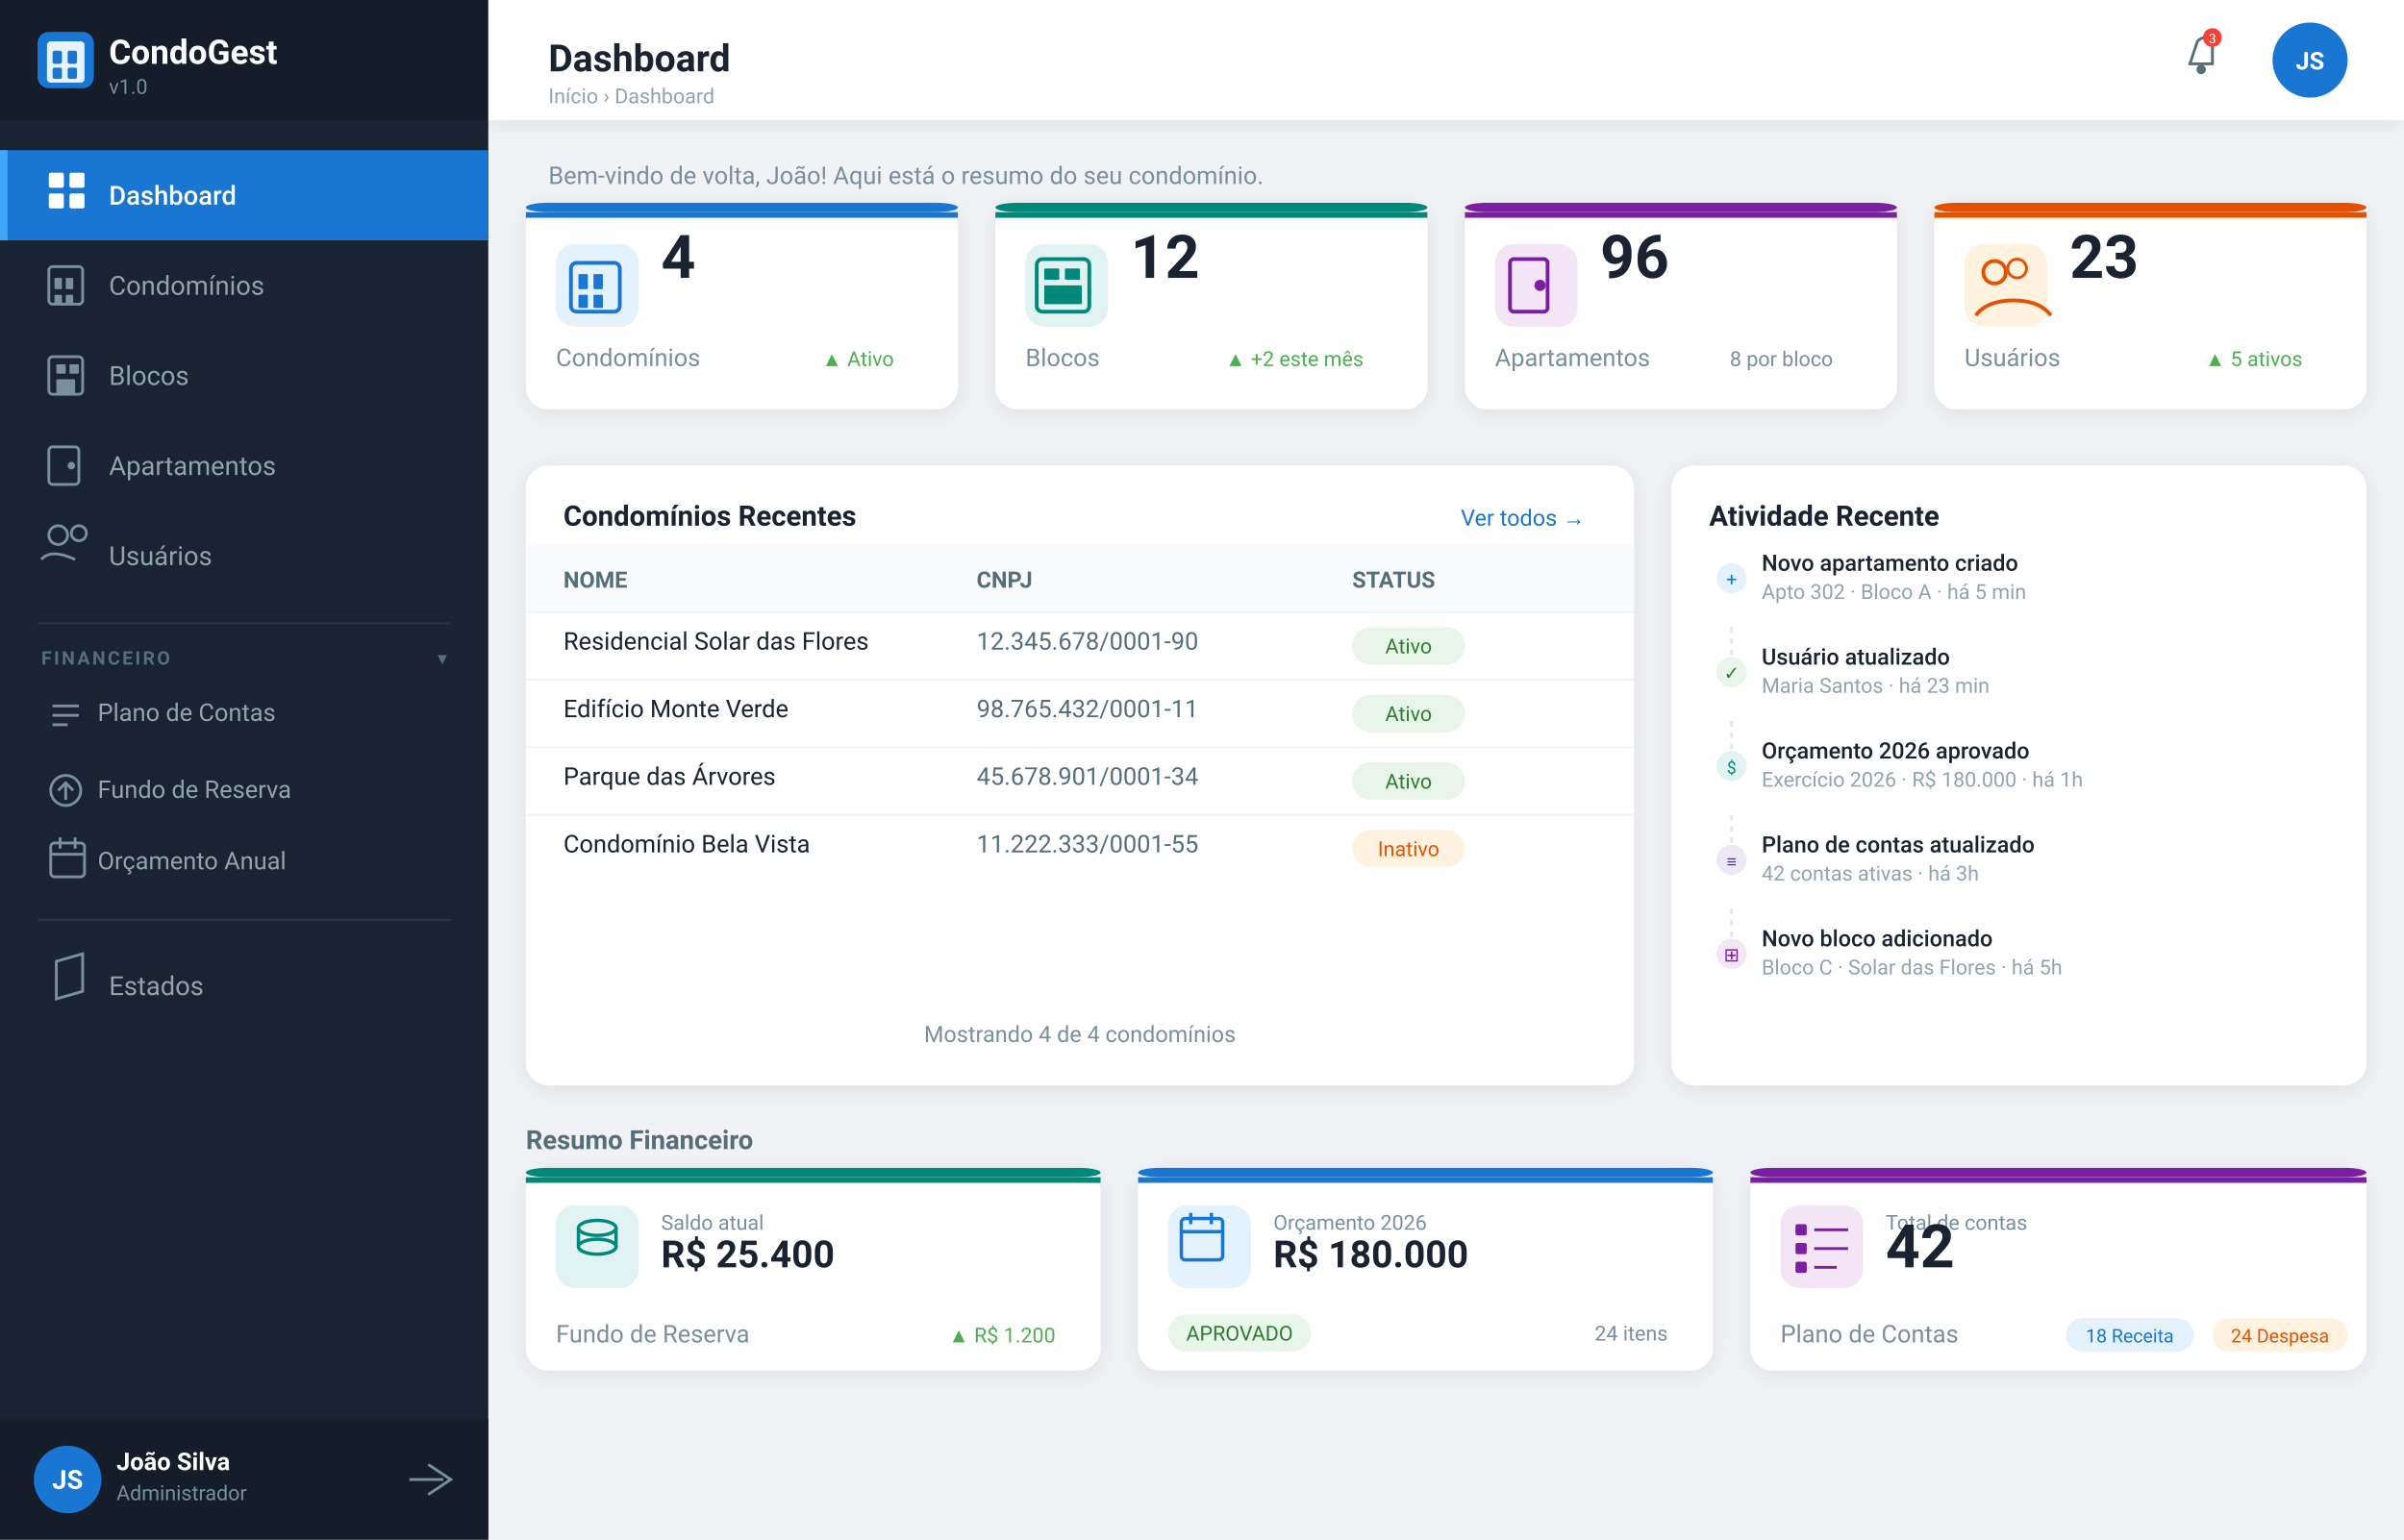
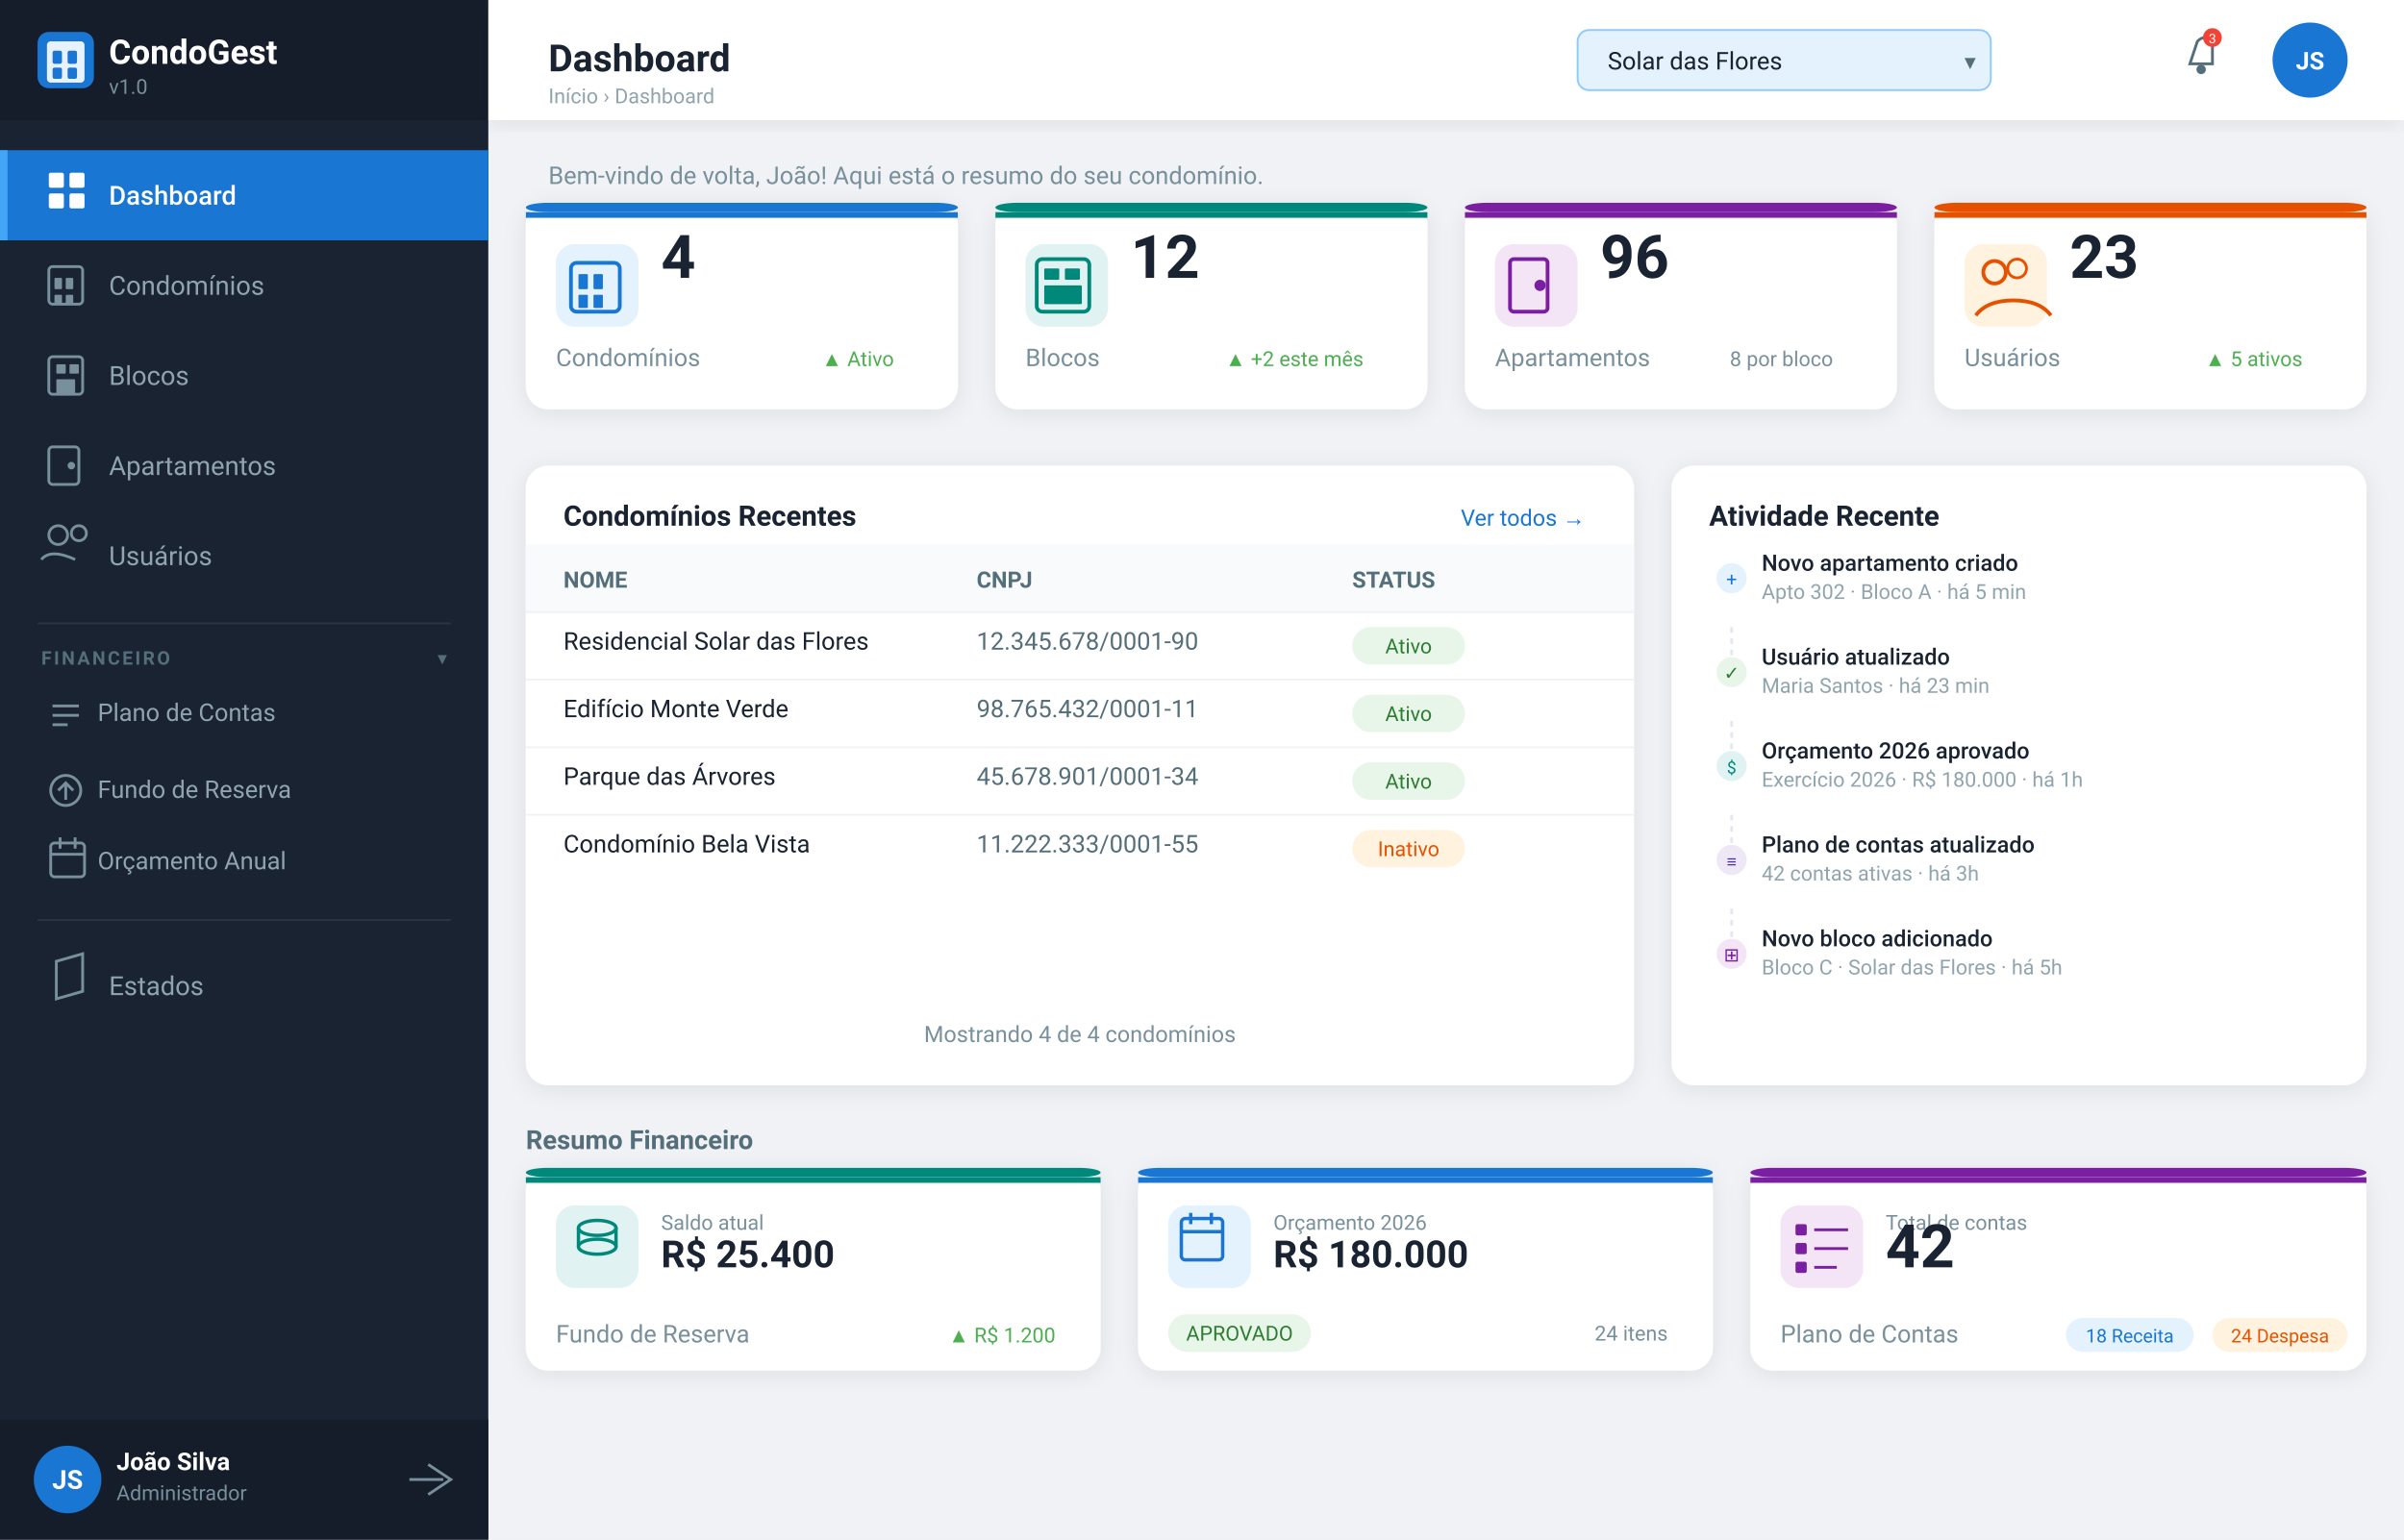
<svg xmlns="http://www.w3.org/2000/svg" width="1280" height="820" font-family="Roboto, Arial, sans-serif">
  <defs>
    <filter id="card-shadow">
      <feDropShadow dx="0" dy="2" stdDeviation="6" flood-color="#000" flood-opacity="0.08" />
    </filter>
  </defs>
  <rect width="1280" height="820" fill="#F0F2F5" />
  <rect width="260" height="820" fill="#1A2332" />
  <rect x="0" y="0" width="260" height="64" fill="#151D2B" />
  <rect x="20" y="17" width="30" height="30" rx="6" fill="#1976D2" />
  <rect x="25" y="22" width="20" height="22" rx="2" fill="white" opacity="0.9" />
  <rect x="28" y="27" width="5" height="7" rx="1" fill="#1976D2" />
  <rect x="36" y="27" width="5" height="7" rx="1" fill="#1976D2" />
  <rect x="28" y="36" width="5" height="6" rx="1" fill="#1976D2" />
  <rect x="36" y="36" width="5" height="6" rx="1" fill="#1976D2" />
  <text x="58" y="34" font-size="18" font-weight="700" fill="white">CondoGest</text>
  <text x="58" y="50" font-size="11" fill="#78909C">v1.0</text>
  <rect x="0" y="80" width="260" height="48" fill="#1976D2" rx="0" />
  <rect x="0" y="80" width="4" height="48" fill="#42A5F5" />
  <rect x="26" y="92" width="8" height="8" rx="1" fill="white" />
  <rect x="37" y="92" width="8" height="8" rx="1" fill="white" />
  <rect x="26" y="103" width="8" height="8" rx="1" fill="white" />
  <rect x="37" y="103" width="8" height="8" rx="1" fill="white" />
  <text x="58" y="109" font-size="14" font-weight="500" fill="white">Dashboard</text>
  <rect x="0" y="128" width="260" height="48" fill="transparent" />
  <rect x="26" y="142" width="18" height="20" rx="2" fill="none" stroke="#78909C" stroke-width="1.5" />
  <rect x="29" y="148" width="4" height="6" rx="0.5" fill="#78909C" />
  <rect x="35" y="148" width="4" height="6" rx="0.5" fill="#78909C" />
  <rect x="29" y="157" width="4" height="5" rx="0.5" fill="#78909C" />
  <rect x="35" y="157" width="4" height="5" rx="0.5" fill="#78909C" />
  <text x="58" y="157" font-size="14" fill="#90A4AE">Condomínios</text>
  <rect x="0" y="176" width="260" height="48" fill="transparent" />
  <rect x="26" y="190" width="18" height="20" rx="2" fill="none" stroke="#78909C" stroke-width="1.5" />
  <rect x="30" y="194" width="5" height="5" rx="0.5" fill="#78909C" />
  <rect x="37" y="194" width="5" height="5" rx="0.5" fill="#78909C" />
  <rect x="30" y="202" width="10" height="8" rx="0.5" fill="#78909C" />
  <text x="58" y="205" font-size="14" fill="#90A4AE">Blocos</text>
  <rect x="0" y="224" width="260" height="48" fill="transparent" />
  <rect x="26" y="238" width="16" height="20" rx="2" fill="none" stroke="#78909C" stroke-width="1.5" />
  <circle cx="38" cy="248" r="2" fill="#78909C" />
  <text x="58" y="253" font-size="14" fill="#90A4AE">Apartamentos</text>
  <rect x="0" y="272" width="260" height="48" fill="transparent" />
  <circle cx="31" cy="285" r="5" fill="none" stroke="#78909C" stroke-width="1.5" />
  <path d="M22 298 Q27 292 40 298" fill="none" stroke="#78909C" stroke-width="1.5" />
  <circle cx="42" cy="284" r="4" fill="none" stroke="#78909C" stroke-width="1.5" />
  <text x="58" y="301" font-size="14" fill="#90A4AE">Usuários</text>
  <line x1="20" y1="332" x2="240" y2="332" stroke="#2A3445" stroke-width="1" />
  <text x="22" y="354" font-size="10" font-weight="700" fill="#546E7A" letter-spacing="1.2">FINANCEIRO</text>
  <text x="238" y="354" text-anchor="end" font-size="10" fill="#546E7A">▾</text>
  <rect x="0" y="360" width="260" height="40" fill="transparent" />
  <line x1="28" y1="376" x2="42" y2="376" stroke="#78909C" stroke-width="1.5" />
  <line x1="28" y1="381" x2="42" y2="381" stroke="#78909C" stroke-width="1.5" />
  <line x1="28" y1="386" x2="36" y2="386" stroke="#78909C" stroke-width="1.5" />
  <text x="52" y="384" font-size="13" fill="#90A4AE">Plano de Contas</text>
  <rect x="0" y="400" width="260" height="40" fill="transparent" />
  <circle cx="35" cy="421" r="8" fill="none" stroke="#78909C" stroke-width="1.5" />
  <path d="M31 421 L35 417 L39 421" fill="none" stroke="#78909C" stroke-width="1.5" />
  <line x1="35" y1="417" x2="35" y2="426" stroke="#78909C" stroke-width="1.5" />
  <text x="52" y="425" font-size="13" fill="#90A4AE">Fundo de Reserva</text>
  <rect x="0" y="440" width="260" height="40" fill="transparent" />
  <rect x="27" y="449" width="18" height="18" rx="2" fill="none" stroke="#78909C" stroke-width="1.5" />
  <line x1="27" y1="455" x2="45" y2="455" stroke="#78909C" stroke-width="1.5" />
  <line x1="32" y1="446" x2="32" y2="452" stroke="#78909C" stroke-width="1.5" />
  <line x1="40" y1="446" x2="40" y2="452" stroke="#78909C" stroke-width="1.5" />
  <text x="52" y="463" font-size="13" fill="#90A4AE">Orçamento Anual</text>
  <line x1="20" y1="490" x2="240" y2="490" stroke="#2A3445" stroke-width="1" />
  <rect x="0" y="500" width="260" height="48" fill="transparent" />
  <polygon points="30,512 44,508 44,528 30,532" fill="none" stroke="#78909C" stroke-width="1.5" />
  <text x="58" y="530" font-size="14" fill="#90A4AE">Estados</text>
  <rect x="0" y="756" width="260" height="64" fill="#151D2B" />
  <circle cx="36" cy="788" r="18" fill="#1976D2" />
  <text x="36" y="793" text-anchor="middle" font-size="14" font-weight="700" fill="white">JS</text>
  <text x="62" y="783" font-size="13" font-weight="600" fill="white">João Silva</text>
  <text x="62" y="799" font-size="11" fill="#78909C">Administrador</text>
  <path d="M228 780 L240 788 L228 796" fill="none" stroke="#78909C" stroke-width="1.5" />
  <path d="M236 788 L218 788" stroke="#78909C" stroke-width="1.5" />
  <rect x="260" y="0" width="1020" height="64" fill="white" filter="url(#card-shadow)" />
  <text x="292" y="38" font-size="20" font-weight="600" fill="#1A2332">Dashboard</text>
  <text x="292" y="55" font-size="11" fill="#90A4AE">Início  ›  Dashboard</text>
+   <rect x="840" y="16" width="220" height="32" rx="6" fill="#E3F2FD" stroke="#90CAF9" stroke-width="1" />
+   <text x="856" y="37" font-size="13" fill="#1A2332">Solar das Flores</text>
+   <text x="1052" y="37" text-anchor="end" font-size="12" fill="#546E7A">▾</text>
  <path d="M1170 22 Q1174 18 1178 22 L1178 34 L1166 34 Z" fill="none" stroke="#546E7A" stroke-width="1.5" />
  <circle cx="1172" cy="37" r="2.5" fill="#546E7A" />
  <circle cx="1178" cy="20" r="5" fill="#F44336" />
  <text x="1178" y="23" text-anchor="middle" font-size="7" fill="white">3</text>
  <circle cx="1230" cy="32" r="20" fill="#1976D2" />
  <text x="1230" y="37" text-anchor="middle" font-size="13" font-weight="700" fill="white">JS</text>
  <text x="292" y="98" font-size="13" fill="#78909C">Bem-vindo de volta, João! Aqui está o resumo do seu condomínio.</text>
  <rect x="280" y="108" width="230" height="110" rx="12" fill="white" filter="url(#card-shadow)" />
  <rect x="280" y="108" width="230" height="5" rx="12" fill="#1976D2" />
  <rect x="280" y="113" width="230" height="3" fill="#1976D2" />
  <rect x="296" y="130" width="44" height="44" rx="10" fill="#E3F2FD" />
  <rect x="304" y="140" width="26" height="26" rx="3" fill="none" stroke="#1976D2" stroke-width="2" />
  <rect x="308" y="146" width="5" height="8" rx="0.5" fill="#1976D2" />
  <rect x="316" y="146" width="5" height="8" rx="0.5" fill="#1976D2" />
  <rect x="308" y="157" width="5" height="7" rx="0.5" fill="#1976D2" />
  <rect x="316" y="157" width="5" height="7" rx="0.5" fill="#1976D2" />
  <text x="352" y="148" font-size="32" font-weight="700" fill="#1A2332">4</text>
  <text x="296" y="195" font-size="13" fill="#78909C">Condomínios</text>
  <text x="476" y="195" text-anchor="end" font-size="11" fill="#4CAF50">▲ Ativo</text>
  <rect x="530" y="108" width="230" height="110" rx="12" fill="white" filter="url(#card-shadow)" />
  <rect x="530" y="108" width="230" height="5" rx="12" fill="#00897B" />
  <rect x="530" y="113" width="230" height="3" fill="#00897B" />
  <rect x="546" y="130" width="44" height="44" rx="10" fill="#E0F2F1" />
  <rect x="552" y="138" width="28" height="28" rx="3" fill="none" stroke="#00897B" stroke-width="2" />
  <rect x="556" y="143" width="8" height="6" rx="0.5" fill="#00897B" />
  <rect x="567" y="143" width="8" height="6" rx="0.5" fill="#00897B" />
  <rect x="556" y="152" width="20" height="10" rx="0.5" fill="#00897B" />
  <text x="602" y="148" font-size="32" font-weight="700" fill="#1A2332">12</text>
  <text x="546" y="195" font-size="13" fill="#78909C">Blocos</text>
  <text x="726" y="195" text-anchor="end" font-size="11" fill="#4CAF50">▲ +2 este mês</text>
  <rect x="780" y="108" width="230" height="110" rx="12" fill="white" filter="url(#card-shadow)" />
  <rect x="780" y="108" width="230" height="5" rx="12" fill="#7B1FA2" />
  <rect x="780" y="113" width="230" height="3" fill="#7B1FA2" />
  <rect x="796" y="130" width="44" height="44" rx="10" fill="#F3E5F5" />
  <rect x="804" y="138" width="20" height="28" rx="2" fill="none" stroke="#7B1FA2" stroke-width="2" />
  <circle cx="820" cy="152" r="3" fill="#7B1FA2" />
  <text x="852" y="148" font-size="32" font-weight="700" fill="#1A2332">96</text>
  <text x="796" y="195" font-size="13" fill="#78909C">Apartamentos</text>
  <text x="976" y="195" text-anchor="end" font-size="11" fill="#78909C">8 por bloco</text>
  <rect x="1030" y="108" width="230" height="110" rx="12" fill="white" filter="url(#card-shadow)" />
  <rect x="1030" y="108" width="230" height="5" rx="12" fill="#E65100" />
  <rect x="1030" y="113" width="230" height="3" fill="#E65100" />
  <rect x="1046" y="130" width="44" height="44" rx="10" fill="#FFF3E0" />
  <circle cx="1062" cy="145" r="6" fill="none" stroke="#E65100" stroke-width="2" />
  <path d="M1052 168 Q1058 160 1072 160 Q1086 160 1092 168" fill="none" stroke="#E65100" stroke-width="2" />
  <circle cx="1074" cy="143" r="5" fill="none" stroke="#E65100" stroke-width="1.5" />
  <text x="1102" y="148" font-size="32" font-weight="700" fill="#1A2332">23</text>
  <text x="1046" y="195" font-size="13" fill="#78909C">Usuários</text>
  <text x="1226" y="195" text-anchor="end" font-size="11" fill="#4CAF50">▲ 5 ativos</text>
  <rect x="280" y="248" width="590" height="330" rx="12" fill="white" filter="url(#card-shadow)" />
  <text x="300" y="280" font-size="15" font-weight="600" fill="#1A2332">Condomínios Recentes</text>
  <text x="844" y="280" text-anchor="end" font-size="12" fill="#1976D2">Ver todos →</text>
  <rect x="280" y="290" width="590" height="36" fill="#F8FAFC" />
  <text x="300" y="313" font-size="12" font-weight="600" fill="#546E7A">NOME</text>
  <text x="520" y="313" font-size="12" font-weight="600" fill="#546E7A">CNPJ</text>
  <text x="720" y="313" font-size="12" font-weight="600" fill="#546E7A">STATUS</text>
  <line x1="280" y1="326" x2="870" y2="326" stroke="#F0F2F5" stroke-width="1" />
  <text x="300" y="346" font-size="13" fill="#1A2332">Residencial Solar das Flores</text>
  <text x="520" y="346" font-size="13" fill="#546E7A">12.345.678/0001-90</text>
  <rect x="720" y="334" width="60" height="20" rx="10" fill="#E8F5E9" />
  <text x="750" y="348" text-anchor="middle" font-size="11" fill="#2E7D32">Ativo</text>
  <line x1="280" y1="362" x2="870" y2="362" stroke="#F0F2F5" stroke-width="1" />
  <text x="300" y="382" font-size="13" fill="#1A2332">Edifício Monte Verde</text>
  <text x="520" y="382" font-size="13" fill="#546E7A">98.765.432/0001-11</text>
  <rect x="720" y="370" width="60" height="20" rx="10" fill="#E8F5E9" />
  <text x="750" y="384" text-anchor="middle" font-size="11" fill="#2E7D32">Ativo</text>
  <line x1="280" y1="398" x2="870" y2="398" stroke="#F0F2F5" stroke-width="1" />
  <text x="300" y="418" font-size="13" fill="#1A2332">Parque das Árvores</text>
  <text x="520" y="418" font-size="13" fill="#546E7A">45.678.901/0001-34</text>
  <rect x="720" y="406" width="60" height="20" rx="10" fill="#E8F5E9" />
  <text x="750" y="420" text-anchor="middle" font-size="11" fill="#2E7D32">Ativo</text>
  <line x1="280" y1="434" x2="870" y2="434" stroke="#F0F2F5" stroke-width="1" />
  <text x="300" y="454" font-size="13" fill="#1A2332">Condomínio Bela Vista</text>
  <text x="520" y="454" font-size="13" fill="#546E7A">11.222.333/0001-55</text>
  <rect x="720" y="442" width="60" height="20" rx="10" fill="#FFF3E0" />
  <text x="750" y="456" text-anchor="middle" font-size="11" fill="#E65100">Inativo</text>
  <text x="575" y="555" text-anchor="middle" font-size="12" fill="#78909C">Mostrando 4 de 4 condomínios</text>
  <rect x="890" y="248" width="370" height="330" rx="12" fill="white" filter="url(#card-shadow)" />
  <text x="910" y="280" font-size="15" font-weight="600" fill="#1A2332">Atividade Recente</text>
  <circle cx="922" cy="308" r="8" fill="#E3F2FD" />
  <text x="922" y="312" text-anchor="middle" font-size="10" fill="#1976D2">+</text>
  <text x="938" y="304" font-size="12" font-weight="500" fill="#1A2332">Novo apartamento criado</text>
  <text x="938" y="319" font-size="11" fill="#90A4AE">Apto 302 · Bloco A · há 5 min</text>
  <line x1="922" y1="334" x2="922" y2="350" stroke="#E3E8EF" stroke-width="1.5" stroke-dasharray="3,3" />
  <circle cx="922" cy="358" r="8" fill="#E8F5E9" />
  <text x="922" y="362" text-anchor="middle" font-size="10" fill="#2E7D32">✓</text>
  <text x="938" y="354" font-size="12" font-weight="500" fill="#1A2332">Usuário atualizado</text>
  <text x="938" y="369" font-size="11" fill="#90A4AE">Maria Santos · há 23 min</text>
  <line x1="922" y1="384" x2="922" y2="400" stroke="#E3E8EF" stroke-width="1.5" stroke-dasharray="3,3" />
  <circle cx="922" cy="408" r="8" fill="#E0F2F1" />
  <text x="922" y="412" text-anchor="middle" font-size="9" fill="#00897B">$</text>
  <text x="938" y="404" font-size="12" font-weight="500" fill="#1A2332">Orçamento 2026 aprovado</text>
  <text x="938" y="419" font-size="11" fill="#90A4AE">Exercício 2026 · R$ 180.000 · há 1h</text>
  <line x1="922" y1="434" x2="922" y2="450" stroke="#E3E8EF" stroke-width="1.5" stroke-dasharray="3,3" />
  <circle cx="922" cy="458" r="8" fill="#EDE7F6" />
  <text x="922" y="462" text-anchor="middle" font-size="9" fill="#512DA8">≡</text>
  <text x="938" y="454" font-size="12" font-weight="500" fill="#1A2332">Plano de contas atualizado</text>
  <text x="938" y="469" font-size="11" fill="#90A4AE">42 contas ativas · há 3h</text>
  <line x1="922" y1="484" x2="922" y2="500" stroke="#E3E8EF" stroke-width="1.5" stroke-dasharray="3,3" />
  <circle cx="922" cy="508" r="8" fill="#F3E5F5" />
  <text x="922" y="512" text-anchor="middle" font-size="10" fill="#7B1FA2">⊞</text>
  <text x="938" y="504" font-size="12" font-weight="500" fill="#1A2332">Novo bloco adicionado</text>
  <text x="938" y="519" font-size="11" fill="#90A4AE">Bloco C · Solar das Flores · há 5h</text>
  <text x="280" y="612" font-size="14" font-weight="600" fill="#546E7A">Resumo Financeiro</text>
  <rect x="280" y="622" width="306" height="108" rx="12" fill="white" filter="url(#card-shadow)" />
  <rect x="280" y="622" width="306" height="5" rx="12" fill="#00897B" />
  <rect x="280" y="627" width="306" height="3" fill="#00897B" />
  <rect x="296" y="642" width="44" height="44" rx="10" fill="#E0F2F1" />
  <ellipse cx="318" cy="654" rx="10" ry="4" fill="none" stroke="#00897B" stroke-width="1.8" />
  <line x1="308" y1="654" x2="308" y2="664" stroke="#00897B" stroke-width="1.8" />
  <line x1="328" y1="654" x2="328" y2="664" stroke="#00897B" stroke-width="1.8" />
  <ellipse cx="318" cy="664" rx="10" ry="4" fill="#E0F2F1" stroke="#00897B" stroke-width="1.8" />
  <text x="352" y="655" font-size="11" fill="#78909C">Saldo atual</text>
  <text x="352" y="675" font-size="20" font-weight="700" fill="#1A2332">R$ 25.400</text>
  <text x="296" y="715" font-size="13" fill="#78909C">Fundo de Reserva</text>
  <text x="562" y="715" text-anchor="end" font-size="11" fill="#4CAF50">▲ R$ 1.200</text>
  <rect x="606" y="622" width="306" height="108" rx="12" fill="white" filter="url(#card-shadow)" />
  <rect x="606" y="622" width="306" height="5" rx="12" fill="#1976D2" />
  <rect x="606" y="627" width="306" height="3" fill="#1976D2" />
  <rect x="622" y="642" width="44" height="44" rx="10" fill="#E3F2FD" />
  <rect x="629" y="649" width="22" height="22" rx="2" fill="none" stroke="#1976D2" stroke-width="1.8" />
  <line x1="629" y1="656" x2="651" y2="656" stroke="#1976D2" stroke-width="1.8" />
  <line x1="634" y1="646" x2="634" y2="652" stroke="#1976D2" stroke-width="1.8" />
  <line x1="645" y1="646" x2="645" y2="652" stroke="#1976D2" stroke-width="1.8" />
  <text x="678" y="655" font-size="11" fill="#78909C">Orçamento 2026</text>
  <text x="678" y="675" font-size="20" font-weight="700" fill="#1A2332">R$ 180.000</text>
  <rect x="622" y="700" width="76" height="20" rx="10" fill="#E8F5E9" />
  <text x="660" y="714" text-anchor="middle" font-size="11" fill="#2E7D32">APROVADO</text>
  <text x="888" y="714" text-anchor="end" font-size="11" fill="#78909C">24 itens</text>
  <rect x="932" y="622" width="328" height="108" rx="12" fill="white" filter="url(#card-shadow)" />
  <rect x="932" y="622" width="328" height="5" rx="12" fill="#7B1FA2" />
  <rect x="932" y="627" width="328" height="3" fill="#7B1FA2" />
  <rect x="948" y="642" width="44" height="44" rx="10" fill="#F3E5F5" />
  <rect x="956" y="652" width="6" height="6" rx="1" fill="#7B1FA2" />
  <line x1="966" y1="655" x2="984" y2="655" stroke="#7B1FA2" stroke-width="1.5" />
  <rect x="956" y="662" width="6" height="6" rx="1" fill="#7B1FA2" />
  <line x1="966" y1="665" x2="984" y2="665" stroke="#7B1FA2" stroke-width="1.5" />
  <rect x="956" y="672" width="6" height="6" rx="1" fill="#7B1FA2" />
  <line x1="966" y1="675" x2="978" y2="675" stroke="#7B1FA2" stroke-width="1.5" />
  <text x="1004" y="655" font-size="11" fill="#78909C">Total de contas</text>
  <text x="1004" y="675" font-size="32" font-weight="700" fill="#1A2332">42</text>
  <text x="948" y="715" font-size="13" fill="#78909C">Plano de Contas</text>
  <rect x="1100" y="702" width="68" height="18" rx="9" fill="#E3F2FD" />
  <text x="1134" y="715" text-anchor="middle" font-size="10" fill="#1976D2">18 Receita</text>
  <rect x="1178" y="702" width="72" height="18" rx="9" fill="#FFF3E0" />
  <text x="1214" y="715" text-anchor="middle" font-size="10" fill="#E65100">24 Despesa</text>
</svg>
